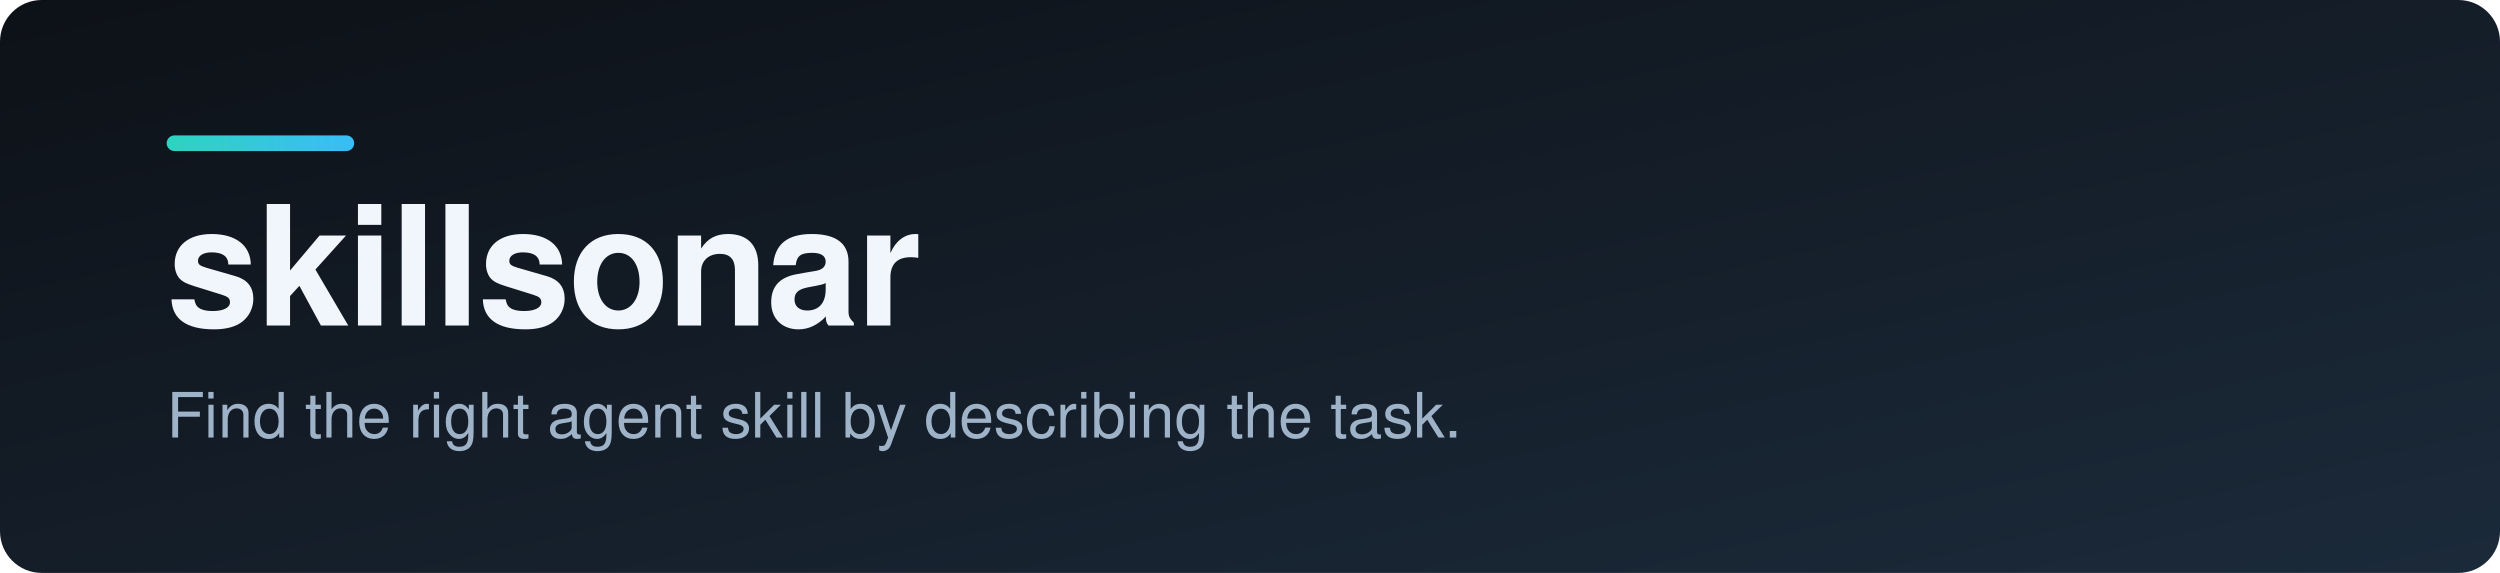
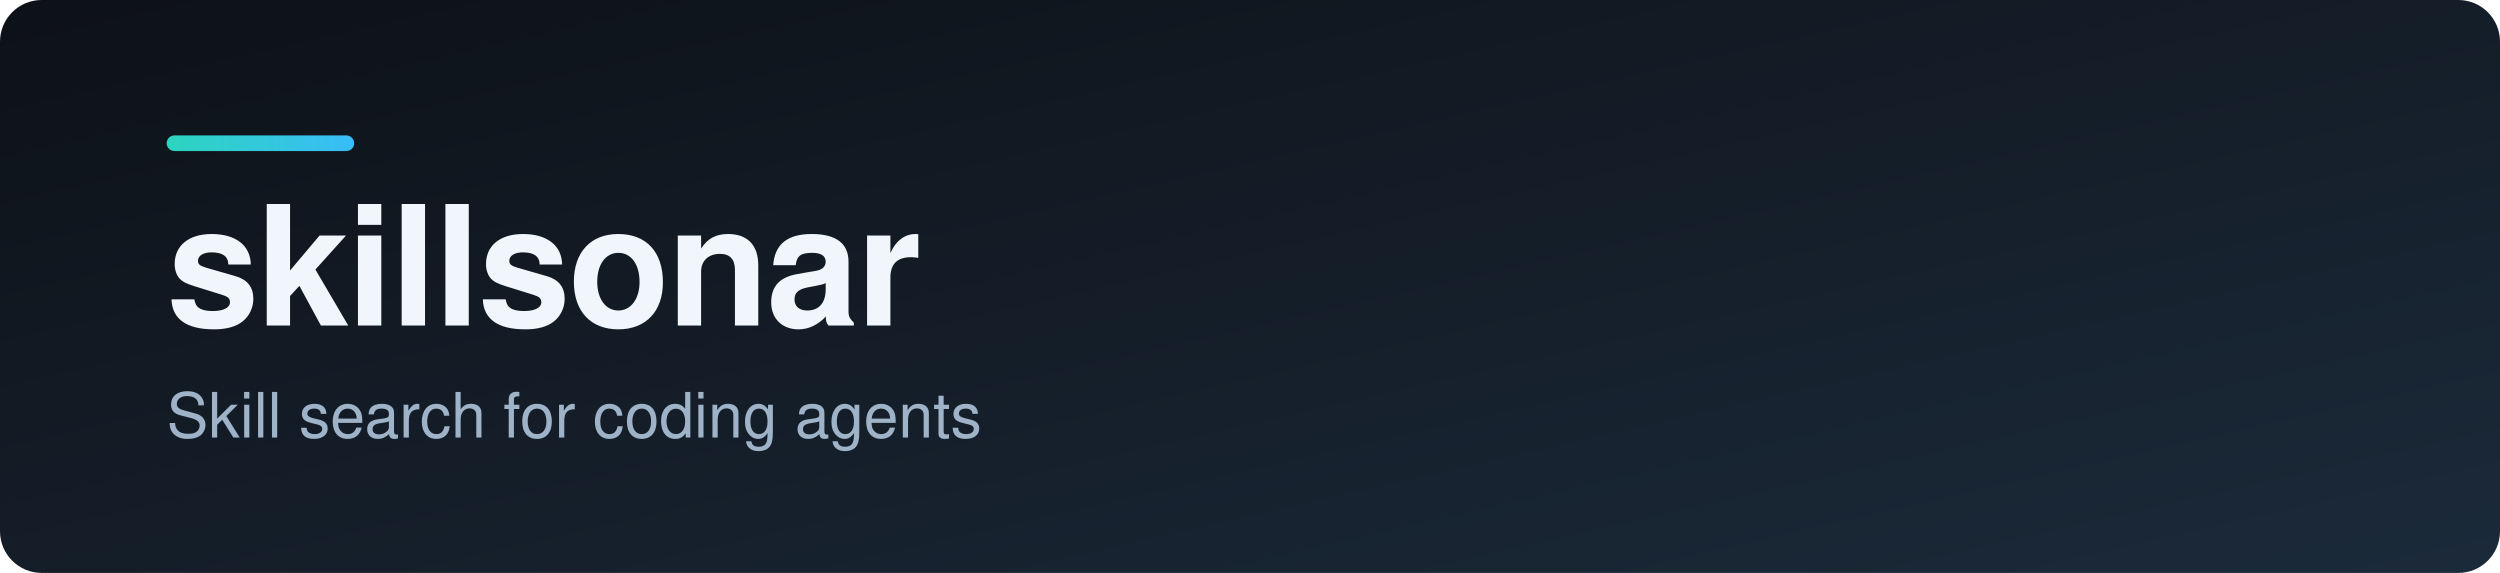
<svg xmlns="http://www.w3.org/2000/svg" width="960" height="220" viewBox="0 0 960 220" role="img" aria-labelledby="title desc">
  <defs>
    <linearGradient id="bg" x1="0" y1="0" x2="1" y2="1">
      <stop offset="0" stop-color="#0d1117" />
      <stop offset="1" stop-color="#1b2a3a" />
    </linearGradient>
    <linearGradient id="accent" x1="0" y1="0" x2="1" y2="0">
      <stop offset="0" stop-color="#2dd4bf" />
      <stop offset="1" stop-color="#38bdf8" />
    </linearGradient>
  </defs>
  <rect width="960" height="220" rx="16" fill="url(#bg)" />
  <rect x="64" y="52" width="72" height="6" rx="3" fill="url(#accent)" />
  <text x="64" y="125" fill="#f0f6fc" font-family="Segoe UI, Helvetica, Arial, sans-serif" font-size="64" font-weight="700" letter-spacing="-1">skillsonar</text>
-   <text x="64" y="168" fill="#9fb3c8" font-family="Segoe UI, Helvetica, Arial, sans-serif" font-size="24">Find the right agent skill by describing the task.</text>
+   <text x="64" y="168" fill="#9fb3c8" font-family="Segoe UI, Helvetica, Arial, sans-serif" font-size="24">Skill search for coding agents</text>
</svg>
